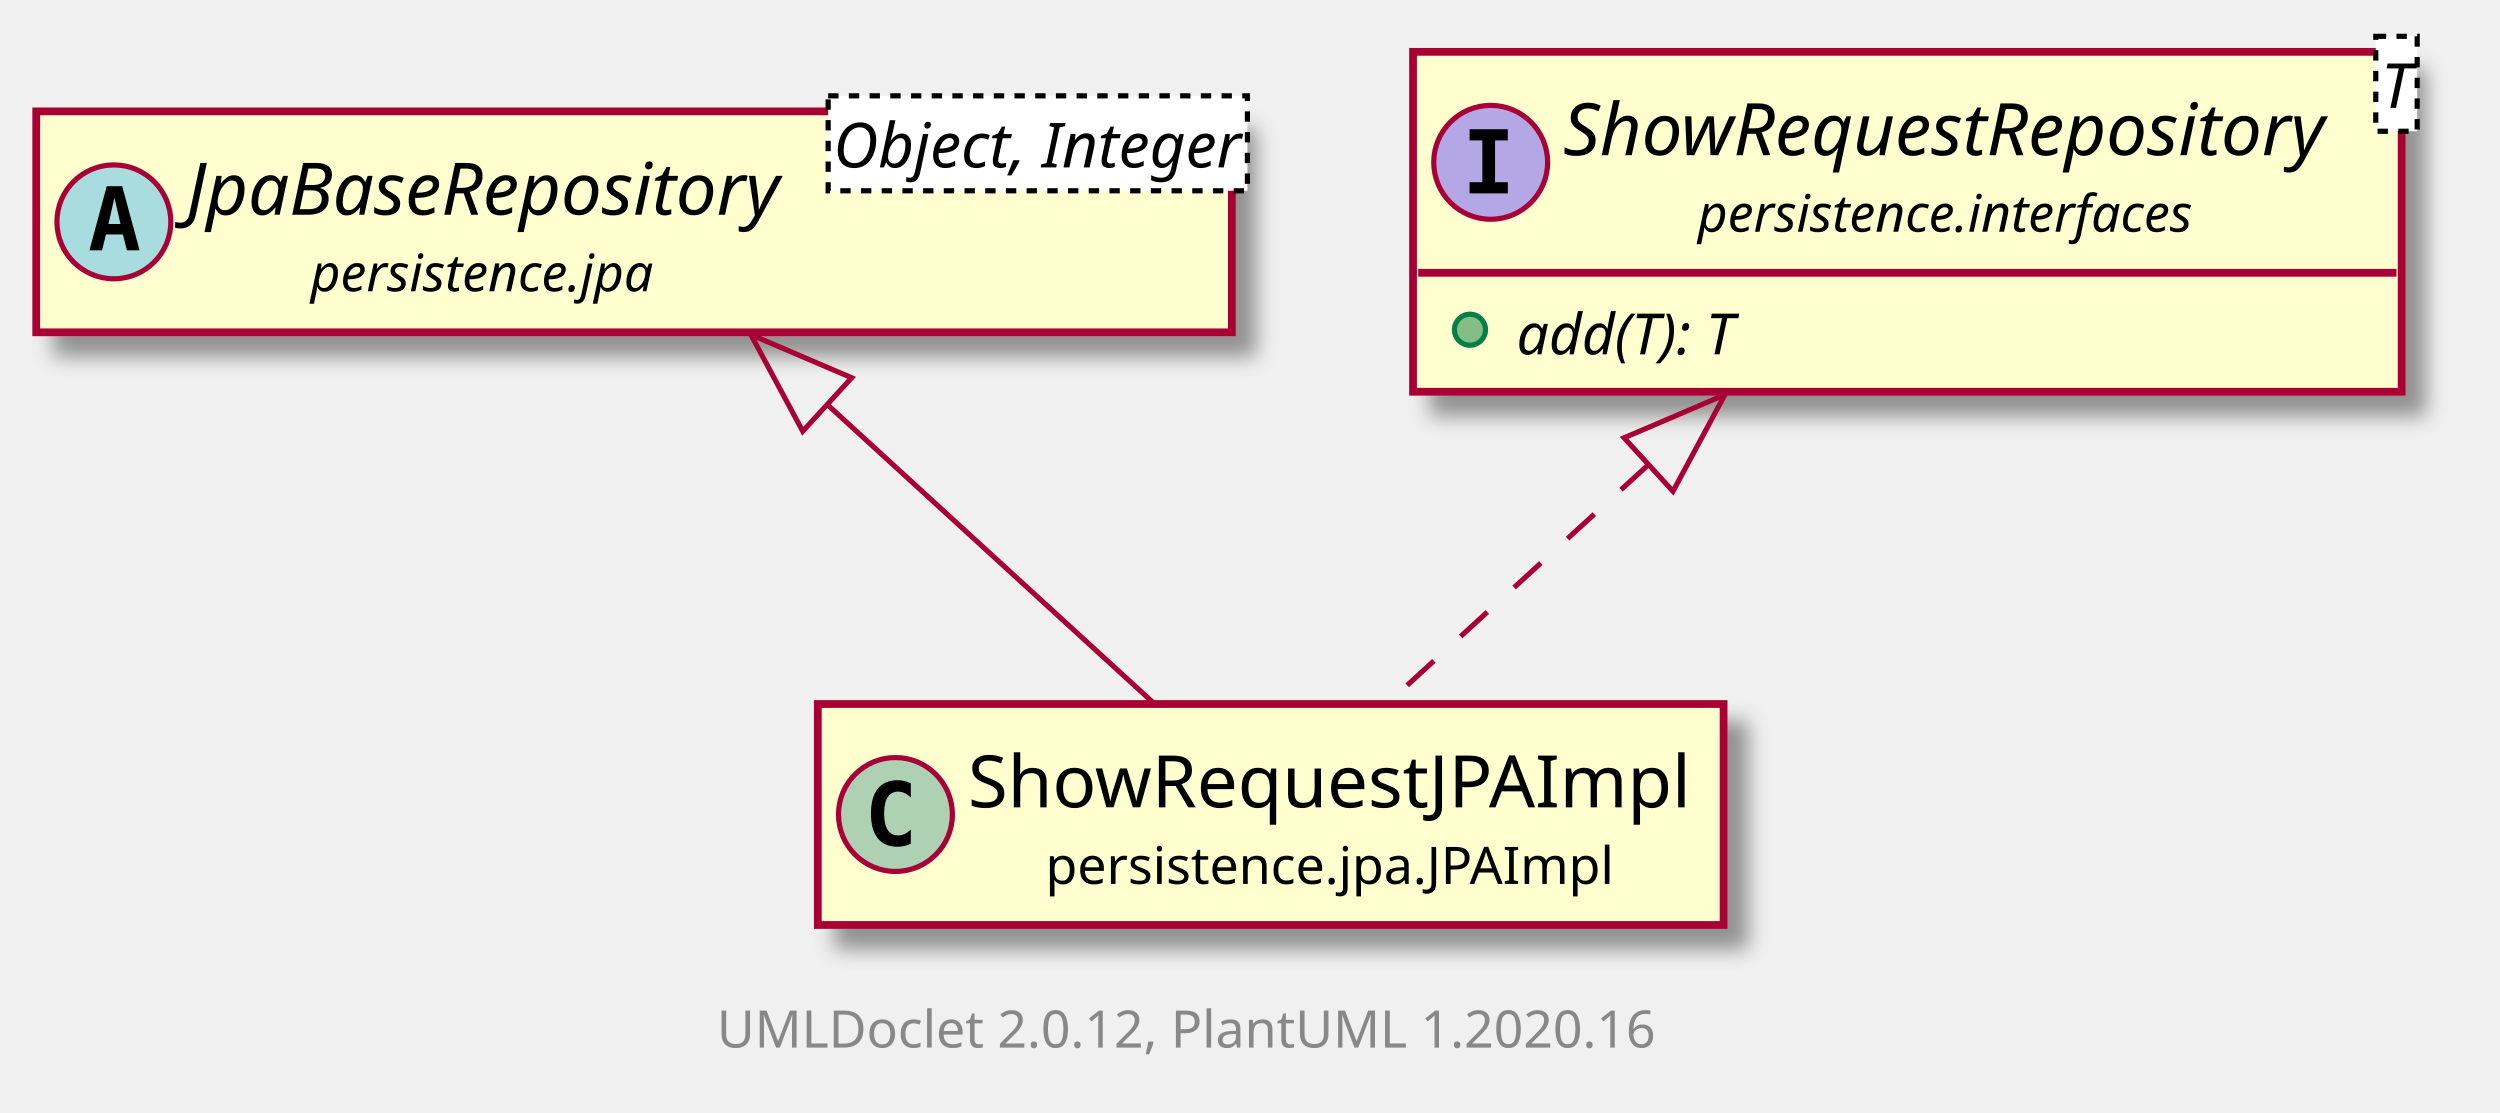
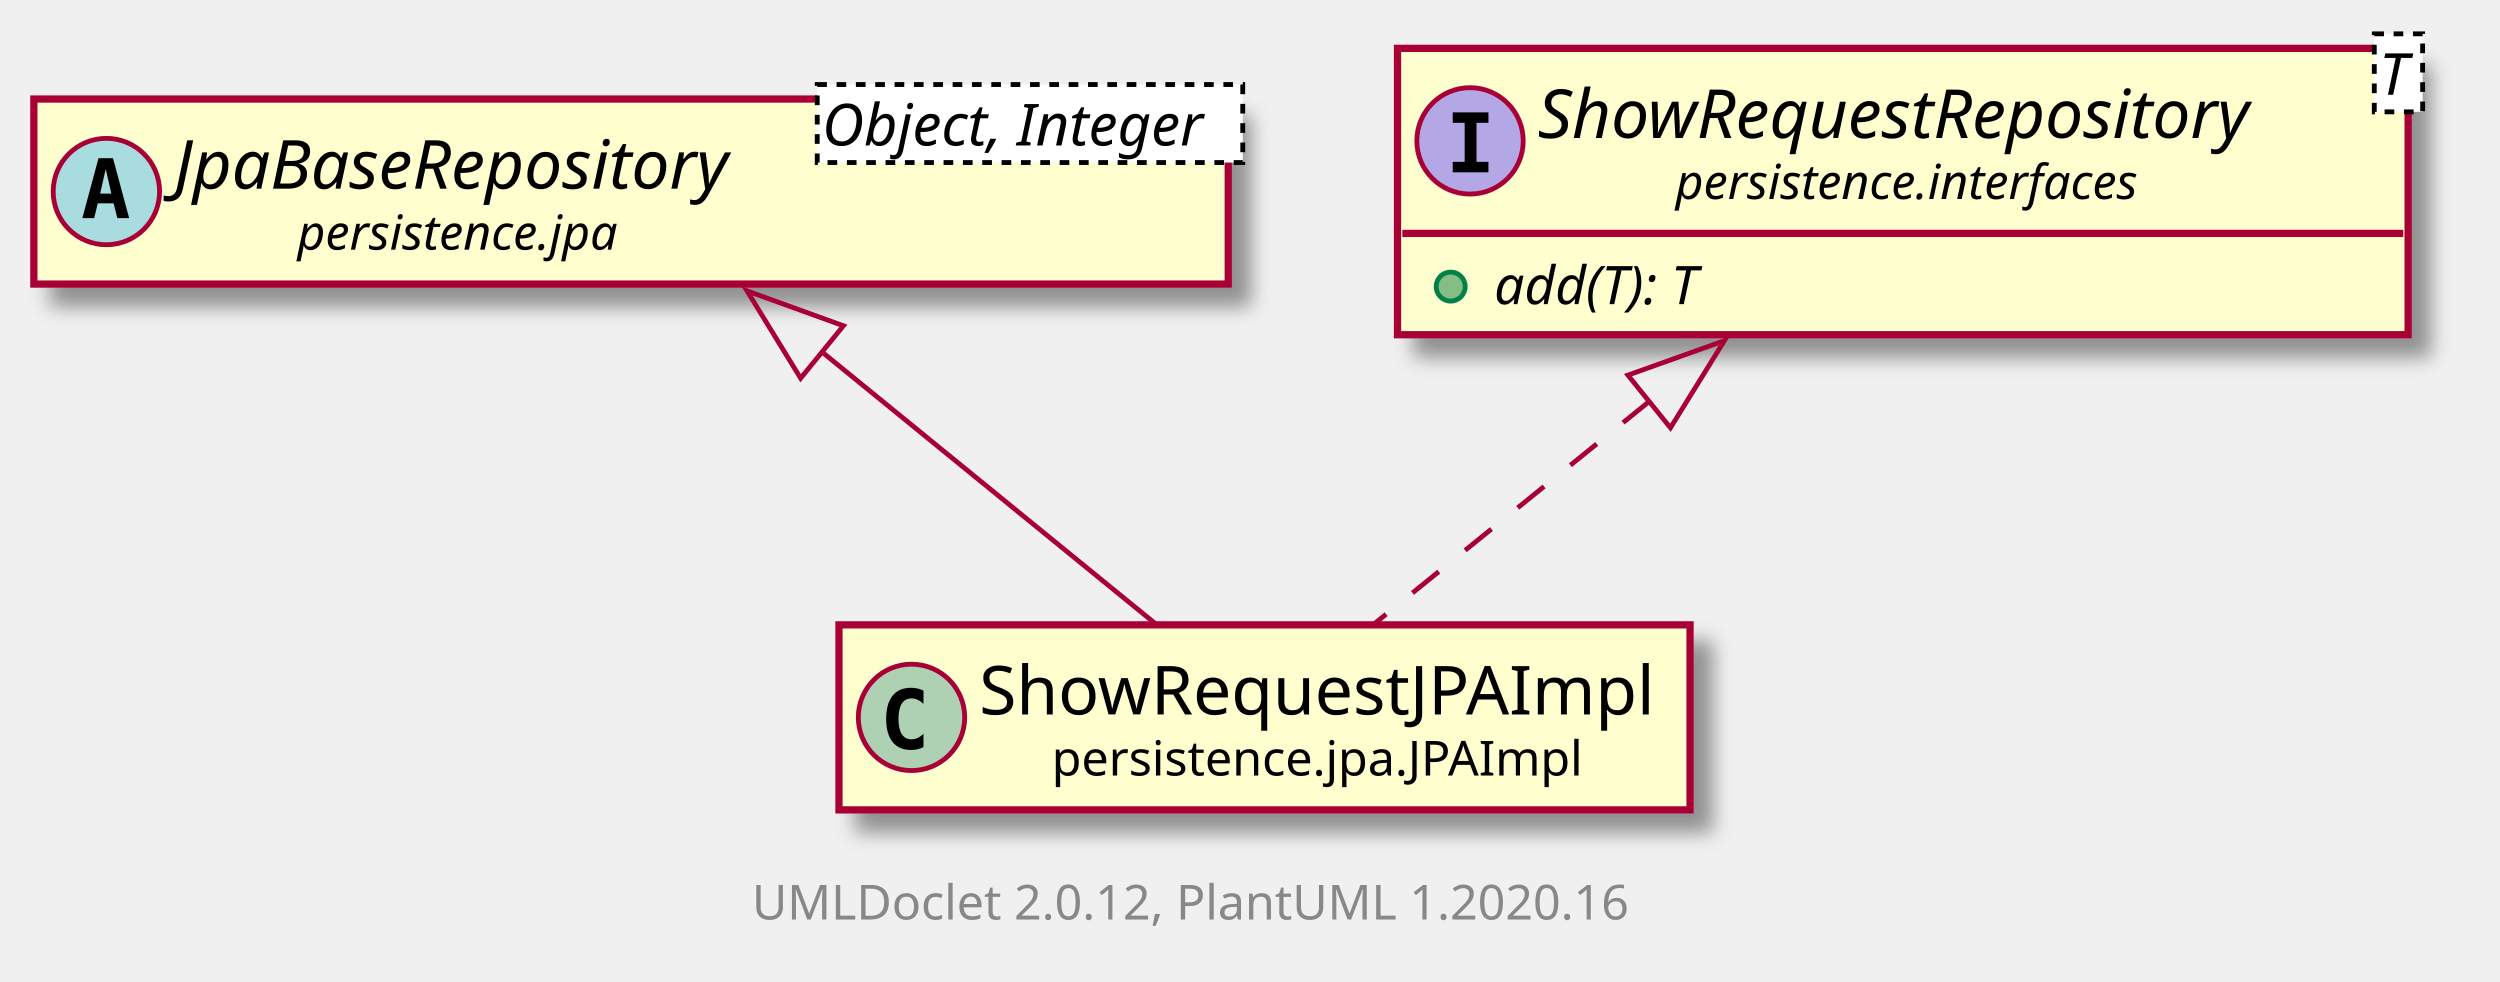
- <svg xmlns="http://www.w3.org/2000/svg" xmlns:xlink="http://www.w3.org/1999/xlink" contentScriptType="application/ecmascript" contentStyleType="text/css" height="215px" preserveAspectRatio="none" style="width:483px;height:215px;" version="1.1" viewBox="0 0 483 215" width="483px" zoomAndPan="magnify">
+ <svg xmlns="http://www.w3.org/2000/svg" xmlns:xlink="http://www.w3.org/1999/xlink" contentScriptType="application/ecmascript" contentStyleType="text/css" height="203px" preserveAspectRatio="none" style="width:517px;height:203px;" version="1.1" viewBox="0 0 517 203" width="517px" zoomAndPan="magnify">
  <defs>
    <filter height="300%" id="fdaey3owa7xc9" width="300%" x="-1" y="-1">
      <feGaussianBlur result="blurOut" stdDeviation="2.0" />
      <feColorMatrix in="blurOut" result="blurOut2" type="matrix" values="0 0 0 0 0 0 0 0 0 0 0 0 0 0 0 0 0 0 .4 0" />
      <feOffset dx="4.0" dy="4.0" in="blurOut2" result="blurOut3" />
      <feBlend in="SourceGraphic" in2="blurOut3" mode="normal" />
    </filter>
  </defs>
  <g>
    <a href="ShowRequestJPAImpl.html" target="_top" title="ShowRequestJPAImpl.html" xlink:actuate="onRequest" xlink:href="ShowRequestJPAImpl.html" xlink:show="new" xlink:title="ShowRequestJPAImpl.html" xlink:type="simple">
-       <rect codeLine="5" fill="#FEFECE" filter="url(#fdaey3owa7xc9)" height="42.688" id="persistence.jpa.JPAImpl.ShowRequestJPAImpl" style="stroke: #A80036; stroke-width: 1.5;" width="175" x="158" y="136.016" />
-       <ellipse cx="173" cy="157.36" fill="#ADD1B2" rx="11" ry="11" style="stroke: #A80036; stroke-width: 1.0;" />
-       <path d="M175.969,163.001 Q175.391,163.298 174.75,163.438 Q174.109,163.594 173.406,163.594 Q170.906,163.594 169.578,161.954 Q168.266,160.298 168.266,157.173 Q168.266,154.048 169.578,152.391 Q170.906,150.735 173.406,150.735 Q174.109,150.735 174.75,150.891 Q175.406,151.048 175.969,151.344 L175.969,154.063 Q175.344,153.485 174.75,153.219 Q174.156,152.938 173.531,152.938 Q172.188,152.938 171.5,154.016 Q170.812,155.079 170.812,157.173 Q170.812,159.266 171.5,160.344 Q172.188,161.407 173.531,161.407 Q174.156,161.407 174.75,161.141 Q175.344,160.86 175.969,160.282 L175.969,163.001 Z " />
-       <text fill="#000000" font-family="sans-serif" font-size="14" lengthAdjust="spacingAndGlyphs" textLength="143" x="187" y="155.982">ShowRequestJPAImpl</text>
-       <text fill="#000000" font-family="sans-serif" font-size="10" lengthAdjust="spacingAndGlyphs" textLength="113" x="202" y="170.774">persistence.jpa.JPAImpl</text>
+       <rect codeLine="5" fill="#FEFECE" filter="url(#fdaey3owa7xc9)" height="38.266" id="persistence.jpa.JPAImpl.ShowRequestJPAImpl" style="stroke: #A80036; stroke-width: 1.5;" width="176" x="173.5" y="129.22" />
+       <ellipse cx="188.5" cy="148.353" fill="#ADD1B2" rx="11" ry="11" style="stroke: #A80036; stroke-width: 1.0;" />
+       <path d="M190.973,154.496 Q190.392,154.795 189.753,154.944 Q189.114,155.094 188.408,155.094 Q185.901,155.094 184.582,153.442 Q183.262,151.79 183.262,148.669 Q183.262,145.539 184.582,143.887 Q185.901,142.236 188.408,142.236 Q189.114,142.236 189.761,142.385 Q190.409,142.535 190.973,142.833 L190.973,145.556 Q190.342,144.975 189.749,144.705 Q189.155,144.435 188.524,144.435 Q187.18,144.435 186.495,145.502 Q185.81,146.569 185.81,148.669 Q185.81,150.761 186.495,151.827 Q187.18,152.894 188.524,152.894 Q189.155,152.894 189.749,152.624 Q190.342,152.354 190.973,151.773 Z " />
+       <text fill="#000000" font-family="sans-serif" font-size="14" lengthAdjust="spacingAndGlyphs" textLength="144" x="202.5" y="147.755">ShowRequestJPAImpl</text>
+       <text fill="#000000" font-family="sans-serif" font-size="10" lengthAdjust="spacingAndGlyphs" textLength="114" x="217.5" y="160.376">persistence.jpa.JPAImpl</text>
    </a>
    <a href="../JpaBaseRepository.html" target="_top" title="../JpaBaseRepository.html" xlink:actuate="onRequest" xlink:href="../JpaBaseRepository.html" xlink:show="new" xlink:title="../JpaBaseRepository.html" xlink:type="simple">
-       <rect codeLine="7" fill="#FEFECE" filter="url(#fdaey3owa7xc9)" height="42.688" id="persistence.jpa.JpaBaseRepository" style="stroke: #A80036; stroke-width: 1.5;" width="231" x="7" y="21.516" />
-       <ellipse cx="22" cy="42.86" fill="#A9DCDF" rx="11" ry="11" style="stroke: #A80036; stroke-width: 1.0;" />
-       <path d="M22.109,38.204 L20.953,43.282 L23.281,43.282 L22.109,38.204 Z M20.625,35.969 L23.609,35.969 L26.969,48.36 L24.516,48.36 L23.75,45.297 L20.469,45.297 L19.719,48.36 L17.281,48.36 L20.625,35.969 Z " />
-       <text fill="#000000" font-family="sans-serif" font-size="14" font-style="italic" lengthAdjust="spacingAndGlyphs" textLength="116" x="36" y="41.482">JpaBaseRepository</text>
-       <text fill="#000000" font-family="sans-serif" font-size="10" font-style="italic" lengthAdjust="spacingAndGlyphs" textLength="68" x="60" y="56.274">persistence.jpa</text>
-       <rect fill="#FFFFFF" height="18.344" style="stroke: #000000; stroke-width: 1.0; stroke-dasharray: 2.0,2.0;" width="81" x="160" y="18.516" />
-       <text fill="#000000" font-family="sans-serif" font-size="12" font-style="italic" lengthAdjust="spacingAndGlyphs" textLength="79" x="161" y="32.344">Object, Integer</text>
+       <rect codeLine="7" fill="#FEFECE" filter="url(#fdaey3owa7xc9)" height="38.266" id="persistence.jpa.JpaBaseRepository" style="stroke: #A80036; stroke-width: 1.5;" width="247" x="7" y="20.48" />
+       <ellipse cx="22" cy="39.613" fill="#A9DCDF" rx="11" ry="11" style="stroke: #A80036; stroke-width: 1.0;" />
+       <path d="M21.863,34.961 L20.709,40.033 L23.025,40.033 Z M20.369,32.72 L23.366,32.72 L26.711,45.113 L24.262,45.113 L23.498,42.05 L20.22,42.05 L19.473,45.113 L17.024,45.113 Z " />
+       <text fill="#000000" font-family="sans-serif" font-size="14" font-style="italic" lengthAdjust="spacingAndGlyphs" textLength="125" x="36" y="39.015">JpaBaseRepository</text>
+       <text fill="#000000" font-family="sans-serif" font-size="10" font-style="italic" lengthAdjust="spacingAndGlyphs" textLength="74" x="61.5" y="51.636">persistence.jpa</text>
+       <rect fill="#FFFFFF" height="16.133" style="stroke: #000000; stroke-width: 1.0; stroke-dasharray: 2.0,2.0;" width="88" x="169" y="17.48" />
+       <text fill="#000000" font-family="sans-serif" font-size="12" font-style="italic" lengthAdjust="spacingAndGlyphs" textLength="86" x="170" y="30.082">Object, Integer</text>
    </a>
    <a href="../../interfaces/ShowRequestRepository.html" target="_top" title="../../interfaces/ShowRequestRepository.html" xlink:actuate="onRequest" xlink:href="../../interfaces/ShowRequestRepository.html" xlink:show="new" xlink:title="../../interfaces/ShowRequestRepository.html" xlink:type="simple">
-       <rect codeLine="8" fill="#FEFECE" filter="url(#fdaey3owa7xc9)" height="65.67" id="persistence.interfaces.ShowRequestRepository" style="stroke: #A80036; stroke-width: 1.5;" width="191" x="273" y="10.016" />
-       <ellipse cx="288" cy="31.36" fill="#B4A7E5" rx="11" ry="11" style="stroke: #A80036; stroke-width: 1.0;" />
-       <path d="M283.922,27.126 L283.922,24.969 L291.312,24.969 L291.312,27.126 L288.844,27.126 L288.844,35.204 L291.312,35.204 L291.312,37.36 L283.922,37.36 L283.922,35.204 L286.391,35.204 L286.391,27.126 L283.922,27.126 Z " />
-       <text fill="#000000" font-family="sans-serif" font-size="14" font-style="italic" lengthAdjust="spacingAndGlyphs" textLength="149" x="302" y="29.982">ShowRequestRepository</text>
-       <text fill="#000000" font-family="sans-serif" font-size="10" font-style="italic" lengthAdjust="spacingAndGlyphs" textLength="97" x="328" y="44.774">persistence.interfaces</text>
-       <rect fill="#FFFFFF" height="18.344" style="stroke: #000000; stroke-width: 1.0; stroke-dasharray: 2.0,2.0;" width="8" x="459" y="7.016" />
-       <text fill="#000000" font-family="sans-serif" font-size="12" font-style="italic" lengthAdjust="spacingAndGlyphs" textLength="6" x="460" y="20.844">T</text>
-       <line style="stroke: #A80036; stroke-width: 1.5;" x1="274" x2="463" y1="52.704" y2="52.704" />
-       <ellipse cx="284" cy="63.704" fill="#84BE84" rx="3" ry="3" style="stroke: #038048; stroke-width: 1.0;" />
-       <text fill="#000000" font-family="sans-serif" font-size="11" font-style="italic" lengthAdjust="spacingAndGlyphs" textLength="42" x="293" y="68.463">add(T): T</text>
+       <rect codeLine="8" fill="#FEFECE" filter="url(#fdaey3owa7xc9)" height="59.221" id="persistence.interfaces.ShowRequestRepository" style="stroke: #A80036; stroke-width: 1.5;" width="209" x="289" y="10" />
+       <ellipse cx="304" cy="29.133" fill="#B4A7E5" rx="11" ry="11" style="stroke: #A80036; stroke-width: 1.0;" />
+       <path d="M300.428,25.398 L300.428,23.24 L307.807,23.24 L307.807,25.398 L305.342,25.398 L305.342,33.475 L307.807,33.475 L307.807,35.633 L300.428,35.633 L300.428,33.475 L302.893,33.475 L302.893,25.398 Z " />
+       <text fill="#000000" font-family="sans-serif" font-size="14" font-style="italic" lengthAdjust="spacingAndGlyphs" textLength="165" x="318" y="28.535">ShowRequestRepository</text>
+       <text fill="#000000" font-family="sans-serif" font-size="10" font-style="italic" lengthAdjust="spacingAndGlyphs" textLength="108" x="346.5" y="41.156">persistence.interfaces</text>
+       <rect fill="#FFFFFF" height="16.133" style="stroke: #000000; stroke-width: 1.0; stroke-dasharray: 2.0,2.0;" width="10" x="491" y="7" />
+       <text fill="#000000" font-family="sans-serif" font-size="12" font-style="italic" lengthAdjust="spacingAndGlyphs" textLength="8" x="492" y="19.602">T</text>
+       <line style="stroke: #A80036; stroke-width: 1.5;" x1="290" x2="497" y1="48.266" y2="48.266" />
+       <ellipse cx="300" cy="59.266" fill="#84BE84" rx="3" ry="3" style="stroke: #038048; stroke-width: 1.0;" />
+       <text fill="#000000" font-family="sans-serif" font-size="11" font-style="italic" lengthAdjust="spacingAndGlyphs" textLength="48" x="309" y="62.9">add(T): T</text>
    </a>
-     <path codeLine="12" d="M160.12,78.426 C180.71,97.256 205.52,119.956 223.08,136.016 " fill="none" id="persistence.jpa.JpaBaseRepository-backto-persistence.jpa.JPAImpl.ShowRequestJPAImpl" style="stroke: #A80036; stroke-width: 1.0;" />
-     <polygon fill="none" points="155.09,83.316,145.06,64.646,164.54,72.986,155.09,83.316" style="stroke: #A80036; stroke-width: 1.0;" />
-     <path codeLine="13" d="M318.35,89.886 C300.84,105.906 282.06,123.076 267.96,135.976 " fill="none" id="persistence.interfaces.ShowRequestRepository-backto-persistence.jpa.JPAImpl.ShowRequestJPAImpl" style="stroke: #A80036; stroke-width: 1.0; stroke-dasharray: 7.0,7.0;" />
-     <polygon fill="none" points="313.77,84.586,333.25,76.256,323.22,94.916,313.77,84.586" style="stroke: #A80036; stroke-width: 1.0;" />
-     <text fill="#888888" font-family="sans-serif" font-size="10" lengthAdjust="spacingAndGlyphs" textLength="188" x="138.5" y="202.394">UMLDoclet 2.0.12, PlantUML 1.2020.16</text>
+     <path codeLine="12" d="M169.76,72.6 C192.36,91.02 219.96,113.51 238.94,128.98 " fill="none" id="persistence.jpa.JpaBaseRepository-backto-persistence.jpa.JPAImpl.ShowRequestJPAImpl" style="stroke: #A80036; stroke-width: 1.0;" />
+     <polygon fill="none" points="165.57,78.22,154.49,60.16,174.42,67.37,165.57,78.22" style="stroke: #A80036; stroke-width: 1.0;" />
+     <path codeLine="13" d="M341.09,83 C321.39,98.92 300.01,116.22 284.37,128.86 " fill="none" id="persistence.interfaces.ShowRequestRepository-backto-persistence.jpa.JPAImpl.ShowRequestJPAImpl" style="stroke: #A80036; stroke-width: 1.0; stroke-dasharray: 7.0,7.0;" />
+     <polygon fill="none" points="336.65,77.58,356.6,70.45,345.45,88.47,336.65,77.58" style="stroke: #A80036; stroke-width: 1.0;" />
+     <text fill="#888888" font-family="sans-serif" font-size="10" lengthAdjust="spacingAndGlyphs" textLength="188" x="155.5" y="190.154">UMLDoclet 2.0.12, PlantUML 1.2020.16</text>
  </g>
</svg>
